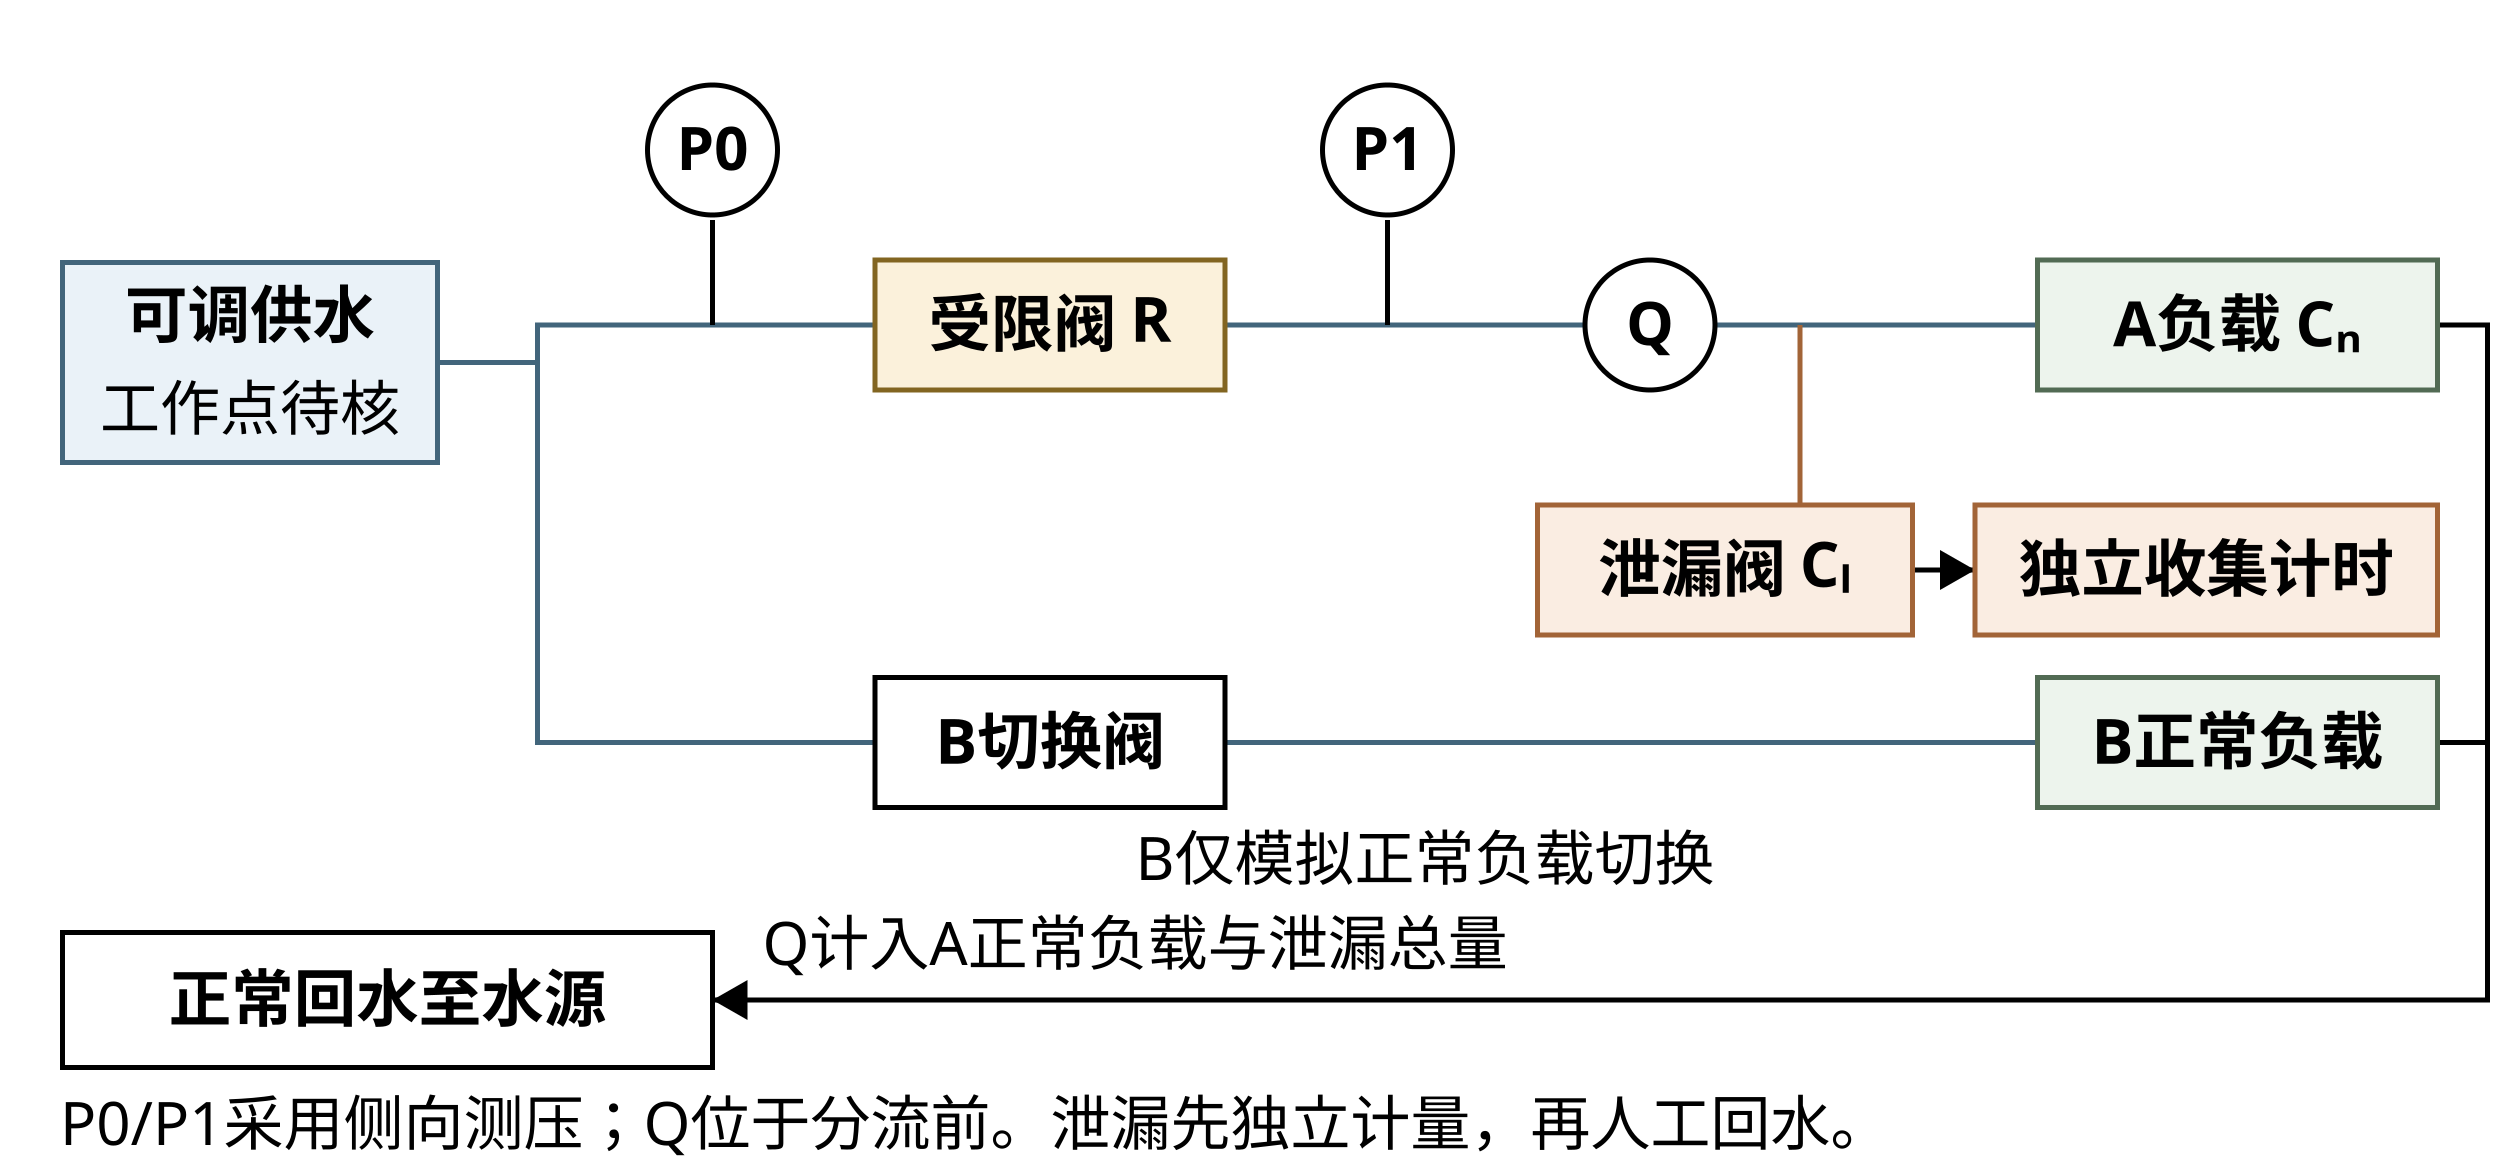
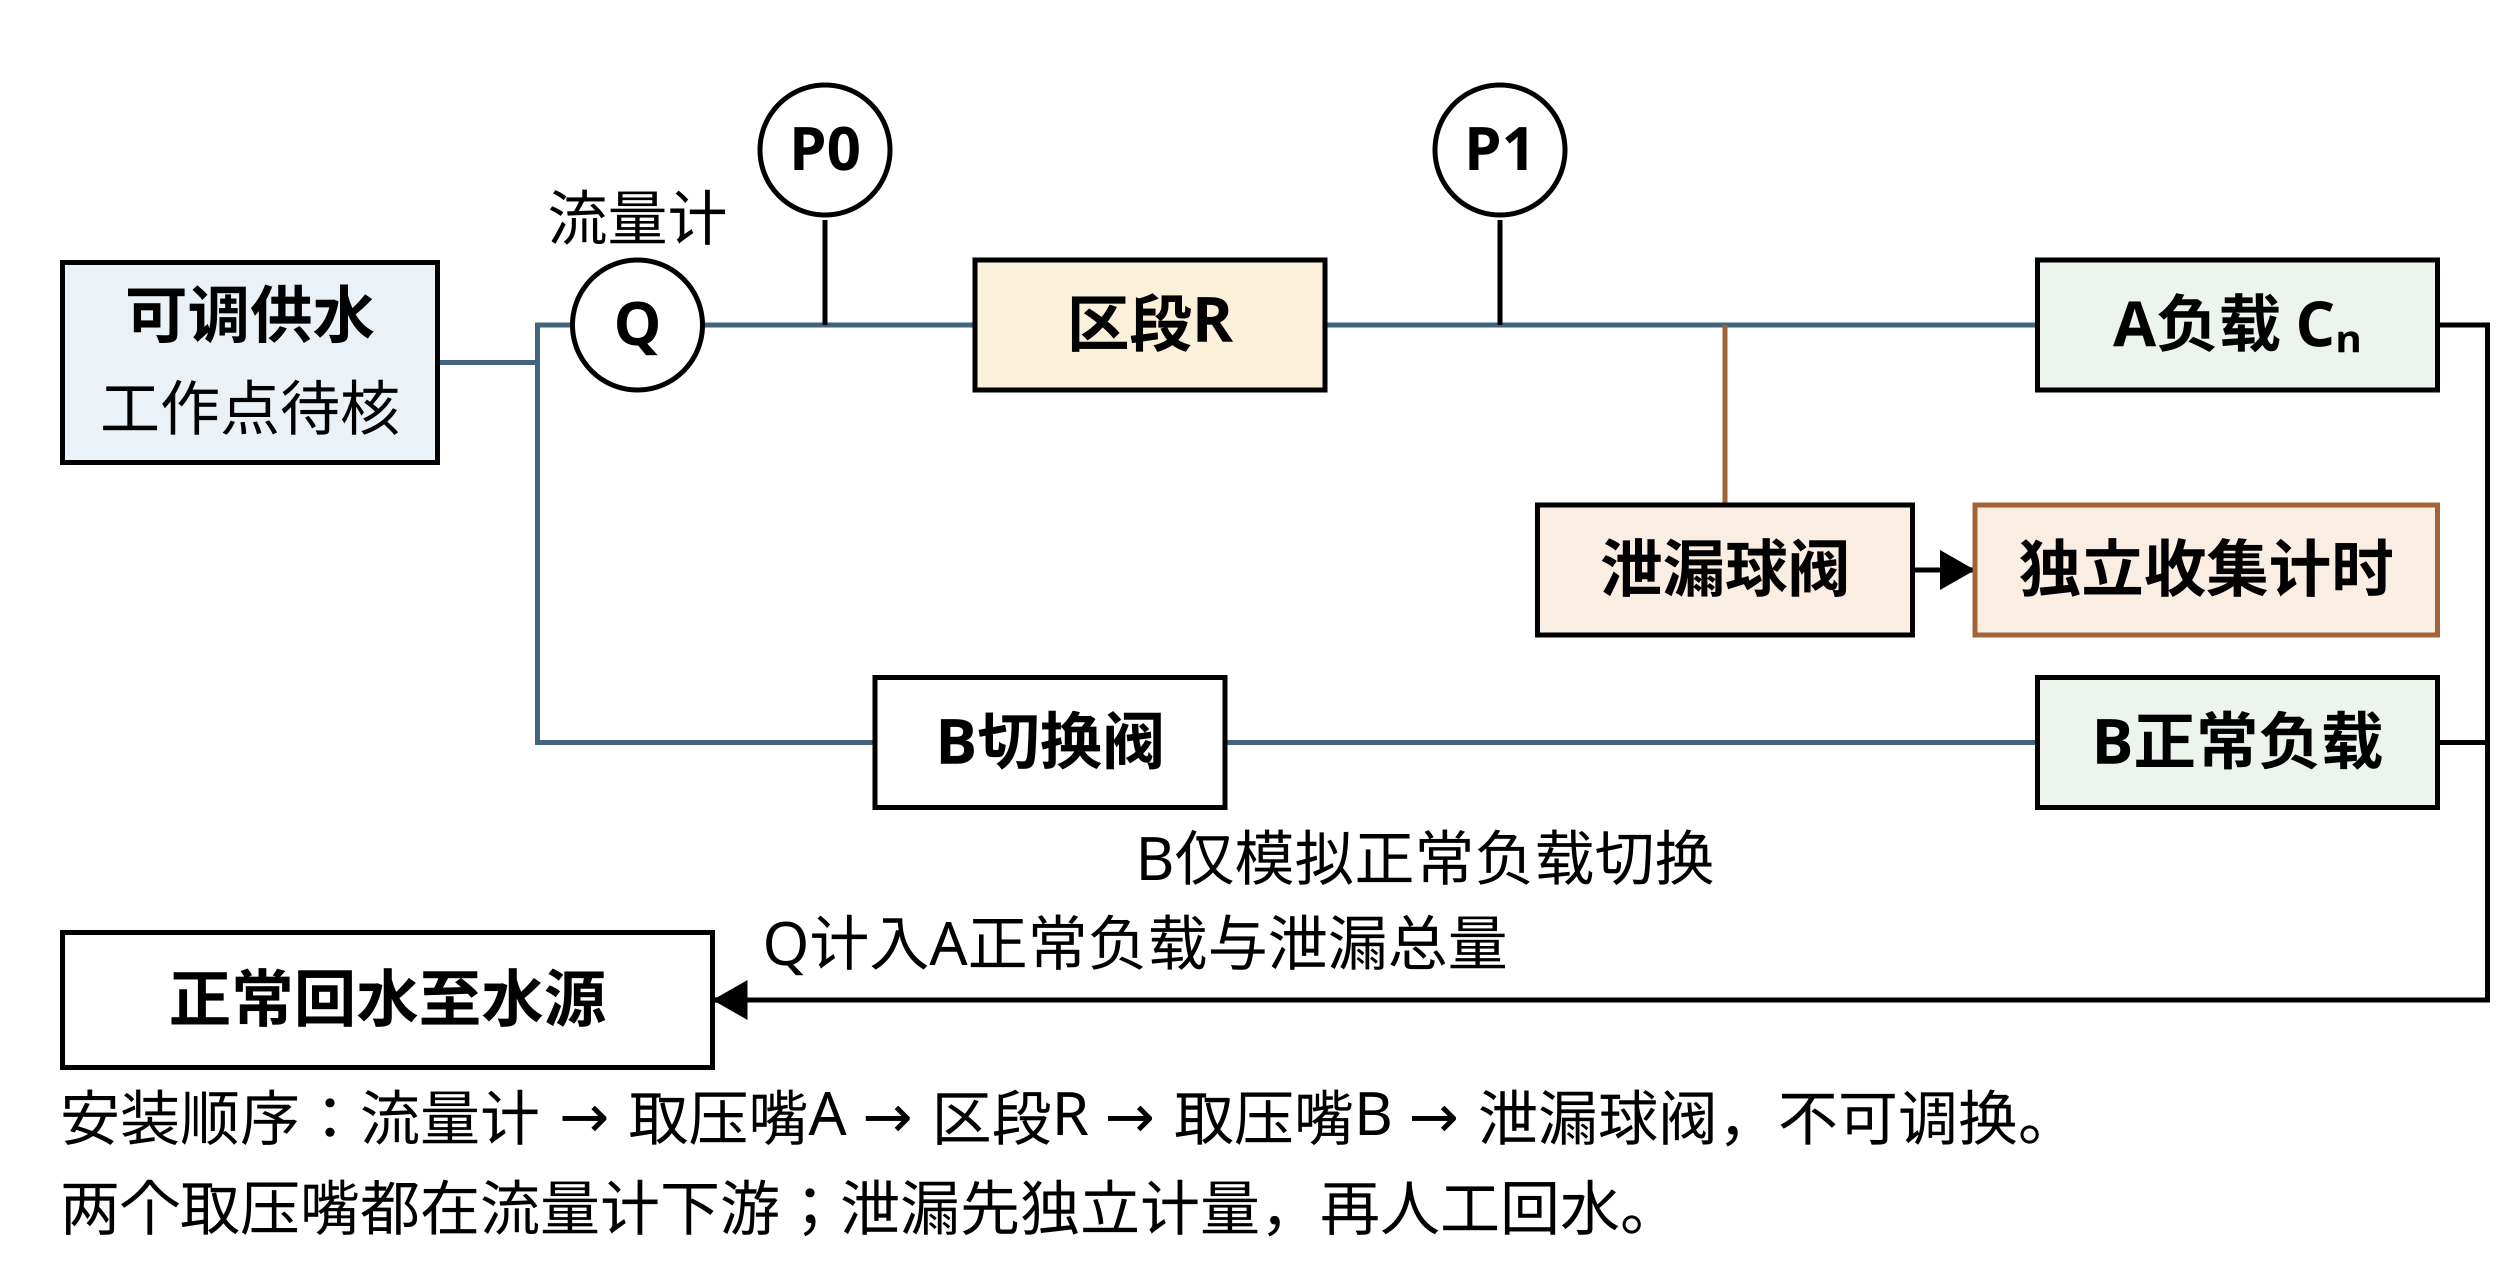
- <svg xmlns="http://www.w3.org/2000/svg" width="1000" height="470" viewBox="0 0 1000 470">
+ <svg xmlns="http://www.w3.org/2000/svg" width="1000" height="510" viewBox="0 0 1000 510">
  <defs>
    <marker id="arrow" markerWidth="8" markerHeight="8" refX="7" refY="4" orient="auto">
      <path d="M0 0 L7 4 L0 8 Z" fill="black" />
    </marker>
  </defs>
-   <rect width="1000" height="470" fill="white" />
+   <rect width="1000" height="510" fill="white" />
  <g font-family="Microsoft YaHei, SimSun, sans-serif" fill="black">
    <path d="M175 145 L215 145 L215 130 L875 130" fill="none" stroke="#42657b" stroke-width="2" />
    <path d="M215 145 L215 297 L875 297" fill="none" stroke="#42657b" stroke-width="2" />
-     <path d="M285 130 L285 88" fill="none" stroke="black" stroke-width="2" />
-     <path d="M555 130 L555 88" fill="none" stroke="black" stroke-width="2" />
-     <path d="M720 130 L720 202" fill="none" stroke="#a26437" stroke-width="2" />
+     <path d="M330 130 L330 88" fill="none" stroke="black" stroke-width="2" />
+     <path d="M600 130 L600 88" fill="none" stroke="black" stroke-width="2" />
+     <path d="M690 130 L690 202" fill="none" stroke="#a26437" stroke-width="2" />
    <path d="M765 228 L790 228" fill="none" stroke="black" stroke-width="2" marker-end="url(#arrow)" />
    <path d="M975 130 L995 130 L995 400 L285 400" fill="none" stroke="black" stroke-width="2" marker-end="url(#arrow)" />
    <path d="M975 297 L995 297" fill="none" stroke="black" stroke-width="2" />
    <g data-kind="box" data-x="25" data-y="105" data-w="150" data-h="80">
-       <rect x="25" y="105" width="150" height="80" fill="#eaf2f8" stroke="#42657b" stroke-width="2" />
+       <rect x="25" y="105" width="150" height="80" fill="#eaf2f8" stroke="black" stroke-width="2" />
      <text x="100.0" y="135.0" font-size="25" font-weight="700" text-anchor="middle">可调供水</text>
      <text x="100.0" y="172.0" font-size="24" font-weight="400" text-anchor="middle">工作点待核</text>
    </g>
-     <circle cx="285" cy="60" r="26" fill="white" stroke="black" stroke-width="2" />
-     <text x="285" y="68" font-size="24" font-weight="700" text-anchor="middle">P0</text>
-     <circle cx="555" cy="60" r="26" fill="white" stroke="black" stroke-width="2" />
-     <text x="555" y="68" font-size="24" font-weight="700" text-anchor="middle">P1</text>
-     <g data-kind="box" data-x="350" data-y="104" data-w="140" data-h="52">
-       <rect x="350" y="104" width="140" height="52" fill="#fbf1db" stroke="#826521" stroke-width="2" />
-       <text x="420.0" y="138.5" font-size="25" font-weight="700" text-anchor="middle">受限阀 R</text>
+     <circle cx="330" cy="60" r="26" fill="white" stroke="black" stroke-width="2" />
+     <text x="330" y="68" font-size="24" font-weight="700" text-anchor="middle">P0</text>
+     <circle cx="600" cy="60" r="26" fill="white" stroke="black" stroke-width="2" />
+     <text x="600" y="68" font-size="24" font-weight="700" text-anchor="middle">P1</text>
+     <g data-kind="box" data-x="390" data-y="104" data-w="140" data-h="52">
+       <rect x="390" y="104" width="140" height="52" fill="#fbf1db" stroke="black" stroke-width="2" />
+       <text x="460.0" y="138.5" font-size="25" font-weight="700" text-anchor="middle">区段R</text>
    </g>
-     <circle cx="660" cy="130" r="26" fill="white" stroke="black" stroke-width="2" />
-     <text x="660" y="138" font-size="24" font-weight="700" text-anchor="middle">Q</text>
+     <circle cx="255" cy="130" r="26" fill="white" stroke="black" stroke-width="2" />
+     <text x="255" y="138" font-size="24" font-weight="700" text-anchor="middle">Q</text>
+     <text x="255" y="96" font-size="24" font-weight="400" text-anchor="middle">流量计</text>
    <g data-kind="box" data-x="815" data-y="104" data-w="160" data-h="52">
-       <rect x="815" y="104" width="160" height="52" fill="#edf4ed" stroke="#526b54" stroke-width="2" />
+       <rect x="815" y="104" width="160" height="52" fill="#edf4ed" stroke="black" stroke-width="2" />
      <text x="895.0" y="138.5" font-size="25" font-weight="700" text-anchor="middle">A负载 Cₙ</text>
    </g>
    <g data-kind="box" data-x="615" data-y="202" data-w="150" data-h="52">
-       <rect x="615" y="202" width="150" height="52" fill="#faede2" stroke="#a26437" stroke-width="2" />
-       <text x="690.0" y="236.5" font-size="25" font-weight="700" text-anchor="middle">泄漏阀 Cₗ</text>
+       <rect x="615" y="202" width="150" height="52" fill="#faede2" stroke="black" stroke-width="2" />
+       <text x="690.0" y="236.5" font-size="25" font-weight="700" text-anchor="middle">泄漏球阀</text>
    </g>
    <g data-kind="box" data-x="790" data-y="202" data-w="185" data-h="52">
      <rect x="790" y="202" width="185" height="52" fill="#faede2" stroke="#a26437" stroke-width="2" />
      <text x="882.5" y="236.5" font-size="25" font-weight="700" text-anchor="middle">独立收集计时</text>
    </g>
    <g data-kind="box" data-x="350" data-y="271" data-w="140" data-h="52">
      <rect x="350" y="271" width="140" height="52" fill="white" stroke="black" stroke-width="2" />
      <text x="420.0" y="305.5" font-size="25" font-weight="700" text-anchor="middle">B切换阀</text>
    </g>
    <g data-kind="box" data-x="815" data-y="271" data-w="160" data-h="52">
-       <rect x="815" y="271" width="160" height="52" fill="#edf4ed" stroke="#526b54" stroke-width="2" />
+       <rect x="815" y="271" width="160" height="52" fill="#edf4ed" stroke="black" stroke-width="2" />
      <text x="895.0" y="305.5" font-size="25" font-weight="700" text-anchor="middle">B正常负载</text>
    </g>
    <g data-kind="box" data-x="25" data-y="373" data-w="260" data-h="54">
      <rect x="25" y="373" width="260" height="54" fill="white" stroke="black" stroke-width="2" />
      <text x="155.0" y="408.5" font-size="25" font-weight="700" text-anchor="middle">正常回水至水源</text>
    </g>
    <text x="570" y="352" font-size="24" font-weight="400" text-anchor="middle">B仅模拟正常负载切换</text>
    <text x="305" y="386" font-size="24" font-weight="400" text-anchor="start">Q计入A正常负载与泄漏总量</text>
-     <text x="24" y="458" font-size="24" font-weight="400" text-anchor="start">P0/P1采用侧向测压；Q位于分流前。泄漏先独立计量，再人工回水。</text>
+     <text x="24" y="456" font-size="24" font-weight="400" text-anchor="start">安装顺序：流量计 → 取压嘴A → 区段R → 取压嘴B → 泄漏球阀，不可调换。</text>
+     <text x="24" y="492" font-size="24" font-weight="400" text-anchor="start">两个取压嘴都在流量计下游；泄漏先独立计量，再人工回水。</text>
  </g>
</svg>
